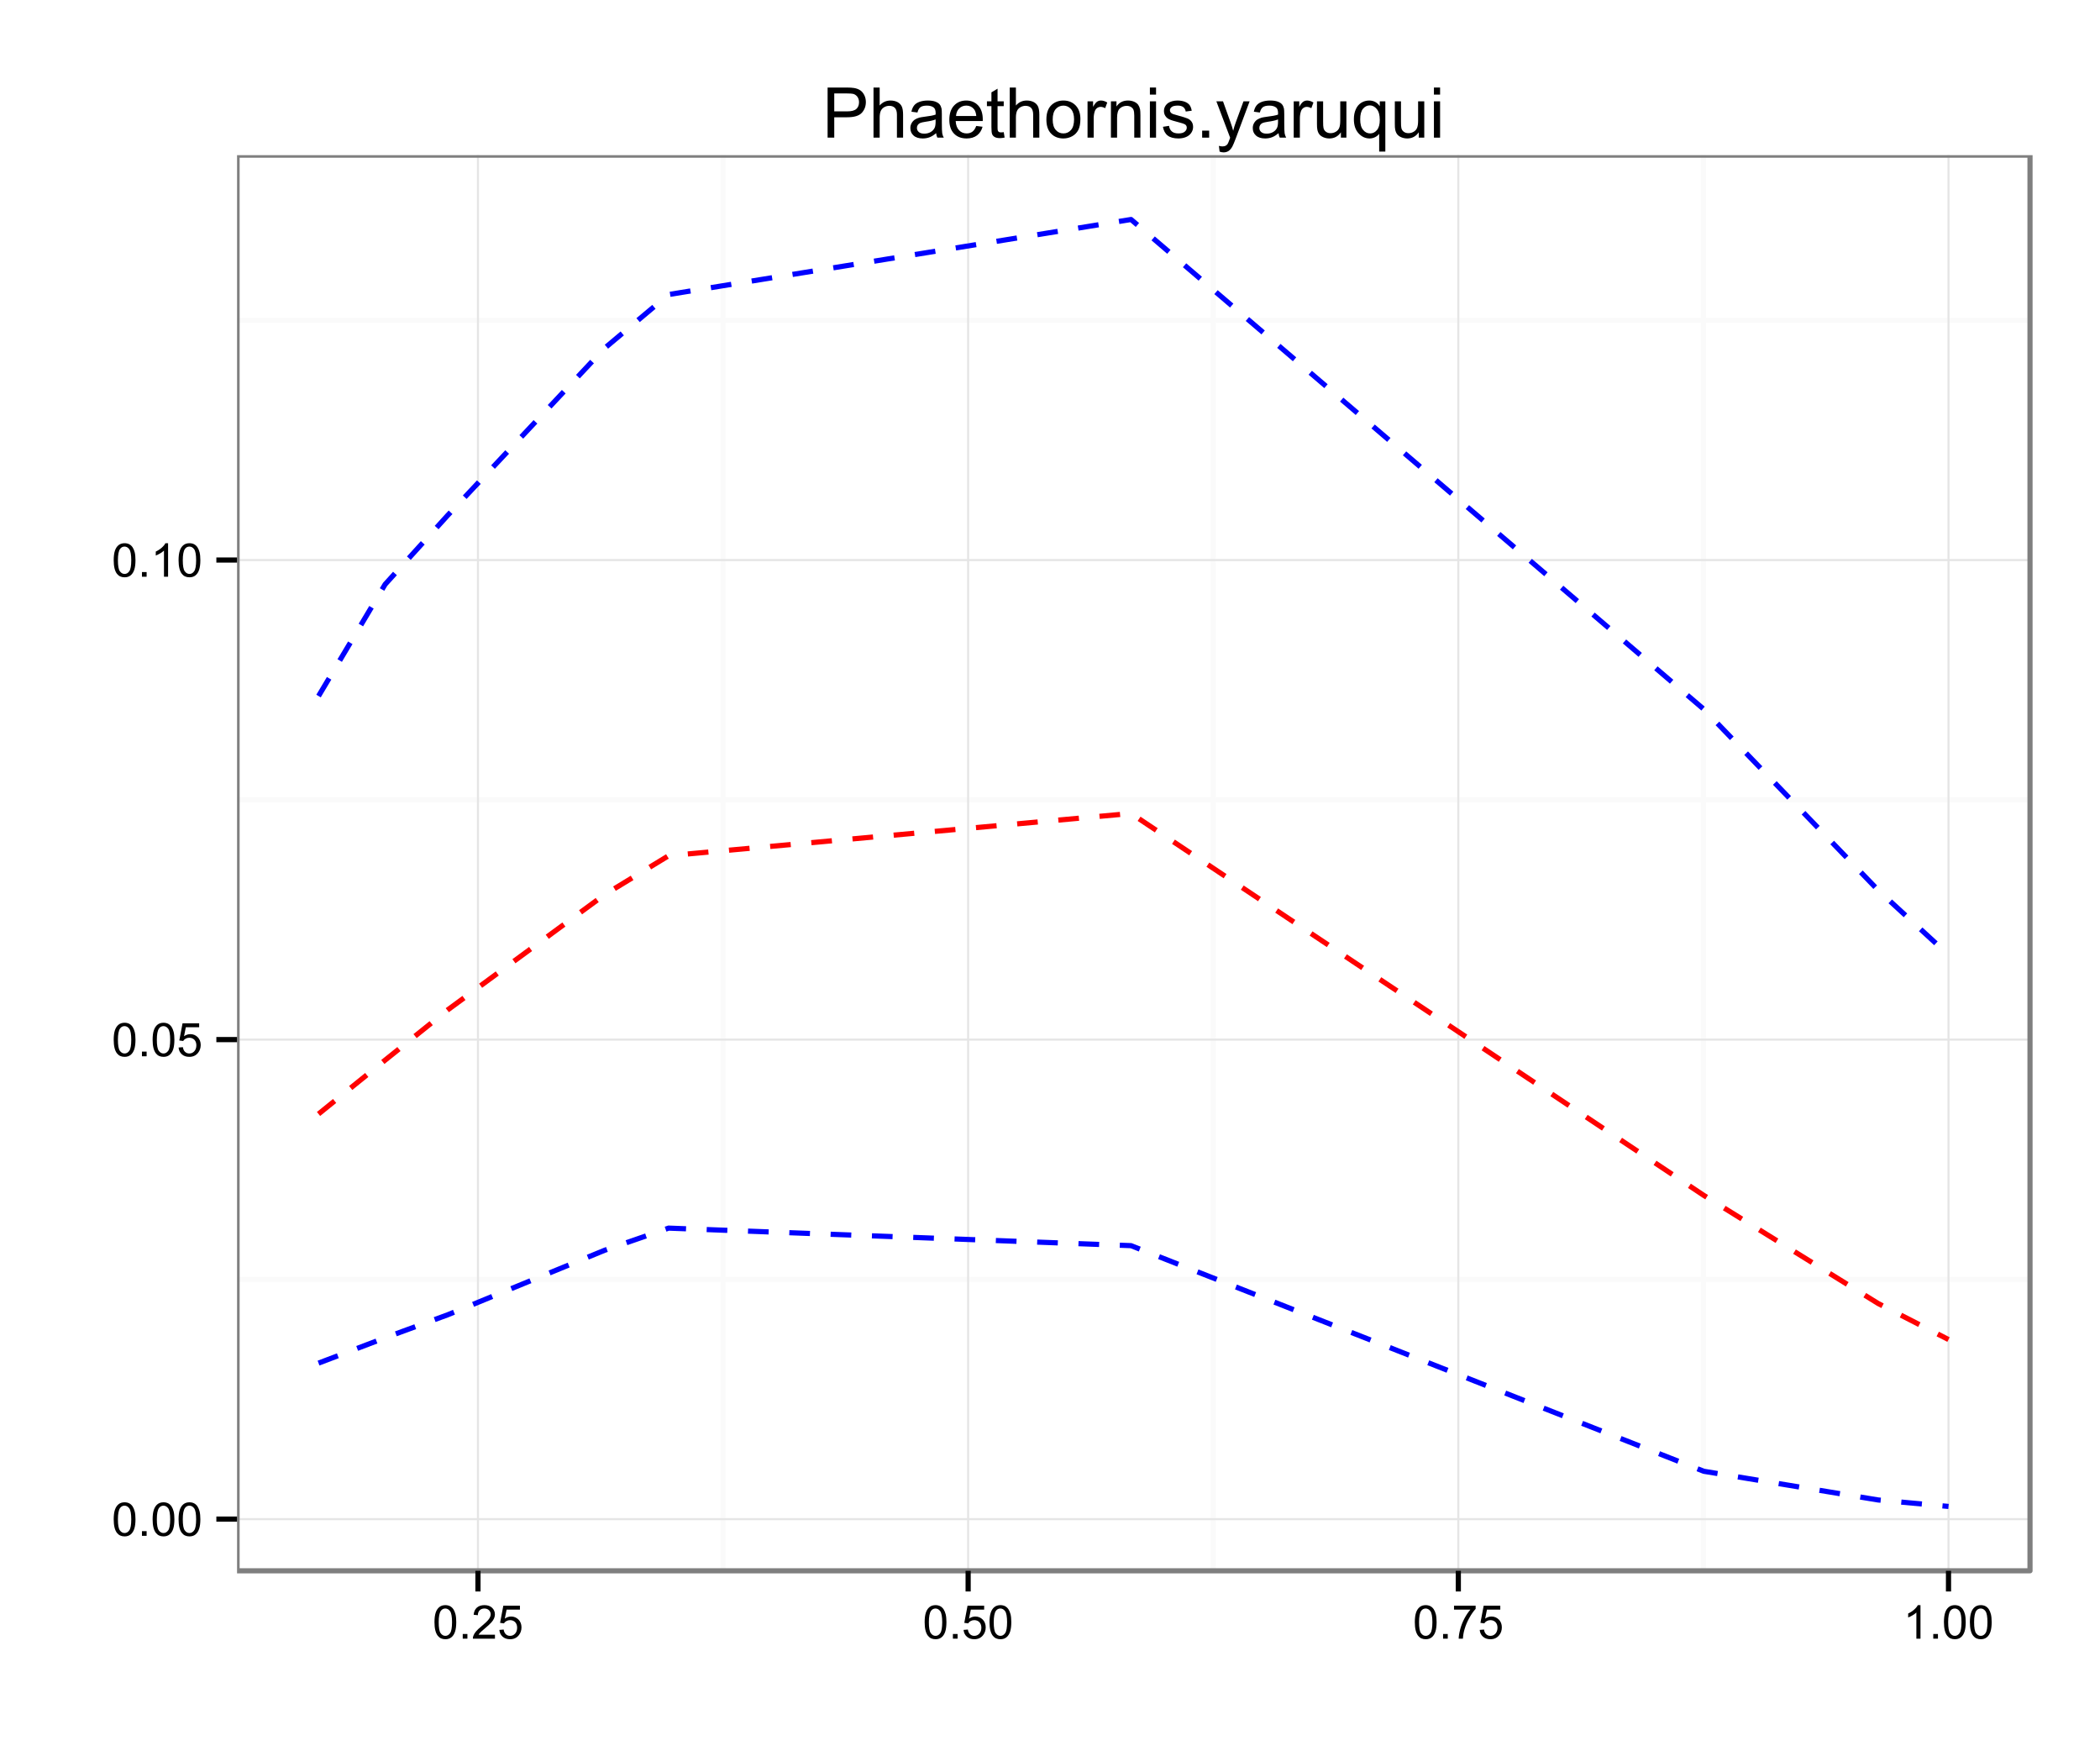
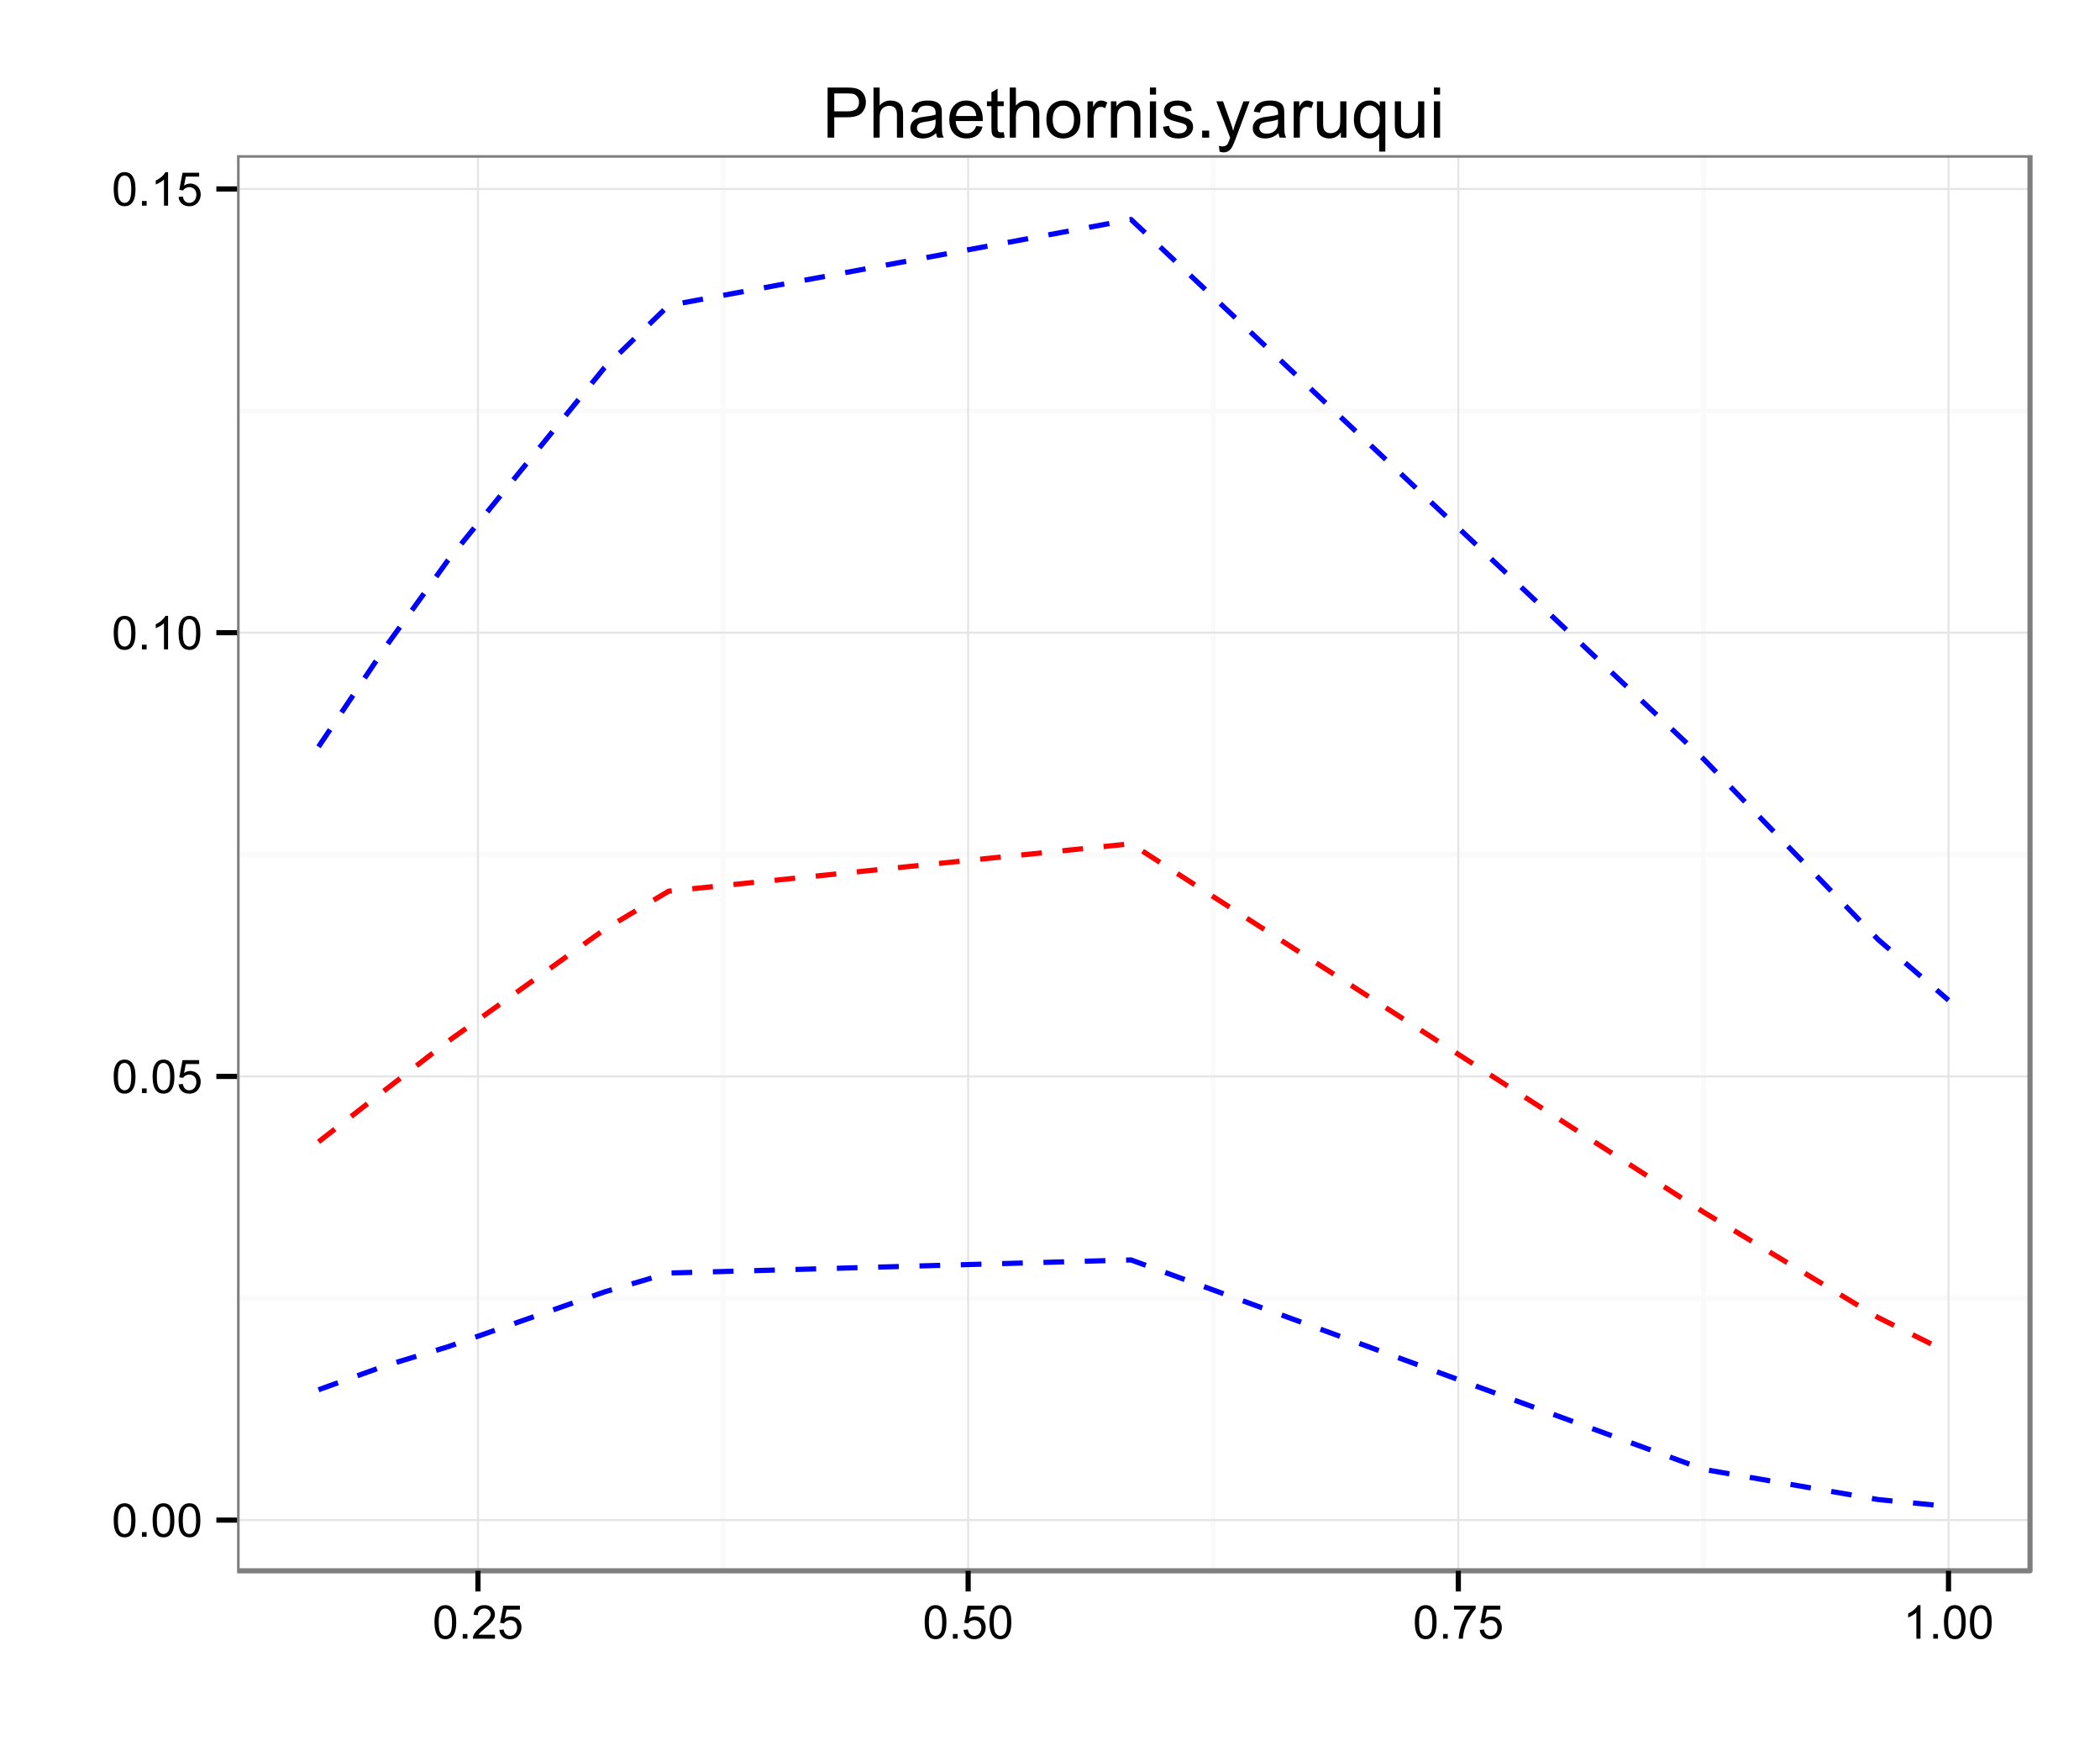
<svg xmlns="http://www.w3.org/2000/svg" xmlns:xlink="http://www.w3.org/1999/xlink" width="432pt" height="360pt" viewBox="0 0 432 360" version="1.1">
  <defs>
    <g>
      <symbol overflow="visible" id="glyph0-0">
        <path style="stroke:none;" d="M 0.398 -3.391 C 0.398 -4.199 0.48 -4.852 0.648 -5.352 C 0.812 -5.844 1.062 -6.227 1.395 -6.496 C 1.723 -6.762 2.137 -6.895 2.641 -6.898 C 3.004 -6.895 3.328 -6.82 3.609 -6.676 C 3.887 -6.523 4.113 -6.312 4.297 -6.035 C 4.477 -5.754 4.621 -5.41 4.723 -5.012 C 4.824 -4.605 4.875 -4.066 4.879 -3.391 C 4.875 -2.582 4.793 -1.93 4.629 -1.438 C 4.465 -0.938 4.215 -0.555 3.887 -0.289 C 3.555 -0.016 3.141 0.117 2.641 0.117 C 1.973 0.117 1.453 -0.117 1.078 -0.594 C 0.625 -1.164 0.398 -2.098 0.398 -3.391 Z M 1.266 -3.391 C 1.266 -2.258 1.395 -1.508 1.66 -1.137 C 1.922 -0.762 2.25 -0.574 2.641 -0.578 C 3.023 -0.574 3.348 -0.762 3.613 -1.141 C 3.875 -1.512 4.008 -2.262 4.012 -3.391 C 4.008 -4.52 3.875 -5.27 3.613 -5.645 C 3.348 -6.012 3.02 -6.199 2.629 -6.203 C 2.238 -6.199 1.93 -6.035 1.703 -5.711 C 1.41 -5.289 1.266 -4.516 1.266 -3.391 Z M 1.266 -3.391 " />
      </symbol>
      <symbol overflow="visible" id="glyph0-1">
        <path style="stroke:none;" d="M 0.871 0 L 0.871 -0.961 L 1.832 -0.961 L 1.832 0 Z M 0.871 0 " />
      </symbol>
      <symbol overflow="visible" id="glyph0-2">
        <path style="stroke:none;" d="M 0.398 -1.801 L 1.285 -1.875 C 1.348 -1.441 1.5 -1.117 1.742 -0.902 C 1.977 -0.684 2.266 -0.574 2.605 -0.578 C 3.008 -0.574 3.352 -0.727 3.637 -1.035 C 3.914 -1.34 4.055 -1.746 4.059 -2.254 C 4.055 -2.734 3.918 -3.113 3.652 -3.395 C 3.379 -3.668 3.027 -3.809 2.594 -3.812 C 2.316 -3.809 2.07 -3.746 1.855 -3.625 C 1.633 -3.5 1.461 -3.34 1.34 -3.145 L 0.547 -3.25 L 1.215 -6.777 L 4.633 -6.777 L 4.633 -5.973 L 1.891 -5.973 L 1.52 -4.125 C 1.926 -4.41 2.359 -4.551 2.816 -4.555 C 3.414 -4.551 3.922 -4.344 4.336 -3.93 C 4.746 -3.512 4.949 -2.977 4.953 -2.328 C 4.949 -1.703 4.77 -1.168 4.41 -0.719 C 3.969 -0.16 3.367 0.117 2.605 0.117 C 1.977 0.117 1.465 -0.055 1.074 -0.406 C 0.676 -0.754 0.453 -1.219 0.398 -1.801 Z M 0.398 -1.801 " />
      </symbol>
      <symbol overflow="visible" id="glyph0-3">
        <path style="stroke:none;" d="M 3.578 0 L 2.734 0 L 2.734 -5.375 C 2.527 -5.18 2.262 -4.988 1.934 -4.793 C 1.602 -4.598 1.305 -4.453 1.047 -4.359 L 1.047 -5.176 C 1.516 -5.395 1.926 -5.664 2.281 -5.98 C 2.633 -6.293 2.883 -6.598 3.031 -6.898 L 3.578 -6.898 Z M 3.578 0 " />
      </symbol>
      <symbol overflow="visible" id="glyph0-4">
        <path style="stroke:none;" d="M 4.832 -0.812 L 4.832 0 L 0.289 0 C 0.281 -0.203 0.316 -0.398 0.391 -0.586 C 0.504 -0.895 0.688 -1.199 0.945 -1.5 C 1.195 -1.797 1.562 -2.141 2.047 -2.539 C 2.789 -3.148 3.297 -3.637 3.562 -3.996 C 3.824 -4.352 3.953 -4.688 3.957 -5.012 C 3.953 -5.34 3.836 -5.621 3.598 -5.855 C 3.355 -6.082 3.043 -6.199 2.664 -6.203 C 2.254 -6.199 1.93 -6.078 1.688 -5.836 C 1.441 -5.59 1.316 -5.25 1.316 -4.824 L 0.449 -4.914 C 0.508 -5.559 0.73 -6.051 1.121 -6.391 C 1.504 -6.727 2.023 -6.895 2.68 -6.898 C 3.336 -6.895 3.859 -6.715 4.246 -6.352 C 4.629 -5.984 4.82 -5.531 4.824 -4.992 C 4.82 -4.715 4.766 -4.441 4.652 -4.18 C 4.539 -3.91 4.352 -3.633 4.094 -3.34 C 3.832 -3.047 3.398 -2.645 2.793 -2.133 C 2.285 -1.707 1.961 -1.418 1.816 -1.266 C 1.672 -1.113 1.551 -0.961 1.461 -0.812 Z M 4.832 -0.812 " />
      </symbol>
      <symbol overflow="visible" id="glyph0-5">
        <path style="stroke:none;" d="M 0.453 -5.973 L 0.453 -6.781 L 4.902 -6.781 L 4.902 -6.125 C 4.461 -5.656 4.027 -5.039 3.602 -4.27 C 3.168 -3.496 2.836 -2.703 2.605 -1.891 C 2.434 -1.312 2.324 -0.684 2.281 0 L 1.414 0 C 1.422 -0.539 1.531 -1.191 1.734 -1.961 C 1.938 -2.723 2.227 -3.461 2.609 -4.176 C 2.984 -4.883 3.391 -5.48 3.82 -5.973 Z M 0.453 -5.973 " />
      </symbol>
      <symbol overflow="visible" id="glyph1-0">
        <path style="stroke:none;" d="M 1.109 0 L 1.109 -10.309 L 5 -10.309 C 5.68 -10.305 6.203 -10.273 6.566 -10.211 C 7.07 -10.121 7.496 -9.961 7.84 -9.727 C 8.18 -9.488 8.453 -9.156 8.664 -8.73 C 8.871 -8.305 8.977 -7.836 8.98 -7.328 C 8.977 -6.449 8.695 -5.707 8.141 -5.102 C 7.578 -4.492 6.57 -4.188 5.117 -4.191 L 2.477 -4.191 L 2.477 0 Z M 2.477 -5.406 L 5.141 -5.406 C 6.016 -5.402 6.641 -5.566 7.016 -5.898 C 7.383 -6.223 7.57 -6.684 7.574 -7.285 C 7.57 -7.711 7.461 -8.082 7.246 -8.391 C 7.023 -8.695 6.734 -8.898 6.383 -9 C 6.148 -9.059 5.727 -9.086 5.113 -9.09 L 2.477 -9.09 Z M 2.477 -5.406 " />
      </symbol>
      <symbol overflow="visible" id="glyph1-1">
        <path style="stroke:none;" d="M 0.949 0 L 0.949 -10.309 L 2.215 -10.309 L 2.215 -6.609 C 2.805 -7.293 3.547 -7.633 4.449 -7.637 C 5 -7.633 5.48 -7.523 5.891 -7.309 C 6.297 -7.086 6.59 -6.785 6.766 -6.402 C 6.941 -6.016 7.031 -5.457 7.031 -4.73 L 7.031 0 L 5.766 0 L 5.766 -4.73 C 5.766 -5.359 5.625 -5.82 5.352 -6.113 C 5.074 -6.398 4.688 -6.543 4.191 -6.547 C 3.812 -6.543 3.461 -6.445 3.133 -6.254 C 2.801 -6.055 2.566 -5.793 2.426 -5.461 C 2.285 -5.129 2.215 -4.668 2.215 -4.086 L 2.215 0 Z M 0.949 0 " />
      </symbol>
      <symbol overflow="visible" id="glyph1-2">
        <path style="stroke:none;" d="M 5.82 -0.922 C 5.348 -0.52 4.898 -0.238 4.465 -0.078 C 4.031 0.086 3.566 0.164 3.074 0.168 C 2.25 0.164 1.617 -0.035 1.18 -0.434 C 0.734 -0.832 0.516 -1.344 0.52 -1.969 C 0.516 -2.332 0.598 -2.664 0.77 -2.969 C 0.934 -3.27 1.152 -3.512 1.422 -3.699 C 1.691 -3.879 1.996 -4.02 2.336 -4.113 C 2.582 -4.176 2.957 -4.238 3.461 -4.305 C 4.48 -4.422 5.23 -4.566 5.715 -4.738 C 5.715 -4.91 5.719 -5.02 5.723 -5.07 C 5.719 -5.582 5.598 -5.945 5.363 -6.16 C 5.035 -6.441 4.555 -6.586 3.922 -6.59 C 3.324 -6.586 2.887 -6.48 2.605 -6.273 C 2.32 -6.062 2.109 -5.695 1.977 -5.168 L 0.738 -5.336 C 0.848 -5.863 1.031 -6.293 1.293 -6.621 C 1.547 -6.945 1.918 -7.195 2.41 -7.371 C 2.895 -7.547 3.461 -7.633 4.105 -7.637 C 4.742 -7.633 5.262 -7.559 5.66 -7.41 C 6.059 -7.258 6.352 -7.07 6.539 -6.844 C 6.727 -6.617 6.855 -6.328 6.934 -5.984 C 6.973 -5.766 6.996 -5.379 6.996 -4.816 L 6.996 -3.129 C 6.996 -1.949 7.02 -1.203 7.074 -0.895 C 7.125 -0.582 7.234 -0.285 7.398 0 L 6.074 0 C 5.941 -0.262 5.855 -0.566 5.82 -0.922 Z M 5.715 -3.746 C 5.254 -3.555 4.566 -3.398 3.648 -3.27 C 3.125 -3.191 2.758 -3.105 2.543 -3.016 C 2.328 -2.918 2.16 -2.781 2.047 -2.605 C 1.926 -2.422 1.867 -2.223 1.871 -2.004 C 1.867 -1.664 1.996 -1.383 2.254 -1.16 C 2.508 -0.934 2.883 -0.82 3.375 -0.824 C 3.859 -0.82 4.293 -0.926 4.676 -1.141 C 5.055 -1.352 5.332 -1.645 5.512 -2.02 C 5.645 -2.301 5.711 -2.723 5.715 -3.285 Z M 5.715 -3.746 " />
      </symbol>
      <symbol overflow="visible" id="glyph1-3">
        <path style="stroke:none;" d="M 6.062 -2.406 L 7.367 -2.242 C 7.156 -1.477 6.777 -0.883 6.223 -0.465 C 5.664 -0.043 4.949 0.164 4.086 0.168 C 2.988 0.164 2.121 -0.168 1.484 -0.84 C 0.844 -1.508 0.527 -2.453 0.527 -3.672 C 0.527 -4.926 0.848 -5.898 1.496 -6.594 C 2.141 -7.285 2.98 -7.633 4.016 -7.637 C 5.008 -7.633 5.824 -7.293 6.461 -6.617 C 7.09 -5.934 7.406 -4.977 7.41 -3.746 C 7.406 -3.668 7.402 -3.559 7.402 -3.41 L 1.836 -3.41 C 1.879 -2.59 2.113 -1.961 2.531 -1.523 C 2.945 -1.086 3.465 -0.867 4.094 -0.871 C 4.555 -0.867 4.949 -0.988 5.281 -1.234 C 5.605 -1.477 5.867 -1.867 6.062 -2.406 Z M 1.906 -4.449 L 6.074 -4.449 C 6.016 -5.074 5.855 -5.547 5.598 -5.863 C 5.191 -6.348 4.668 -6.59 4.027 -6.594 C 3.441 -6.59 2.953 -6.398 2.562 -6.012 C 2.164 -5.621 1.945 -5.098 1.906 -4.449 Z M 1.906 -4.449 " />
      </symbol>
      <symbol overflow="visible" id="glyph1-4">
        <path style="stroke:none;" d="M 3.711 -1.133 L 3.895 -0.016 C 3.535 0.059 3.215 0.094 2.938 0.098 C 2.477 0.094 2.121 0.023 1.871 -0.117 C 1.613 -0.262 1.438 -0.453 1.336 -0.691 C 1.23 -0.926 1.176 -1.422 1.18 -2.188 L 1.18 -6.484 L 0.254 -6.484 L 0.254 -7.469 L 1.18 -7.469 L 1.18 -9.316 L 2.441 -10.074 L 2.441 -7.469 L 3.711 -7.469 L 3.711 -6.484 L 2.441 -6.484 L 2.441 -2.117 C 2.438 -1.75 2.461 -1.52 2.508 -1.418 C 2.551 -1.316 2.621 -1.234 2.723 -1.172 C 2.82 -1.109 2.965 -1.078 3.156 -1.082 C 3.293 -1.078 3.477 -1.094 3.711 -1.133 Z M 3.711 -1.133 " />
      </symbol>
      <symbol overflow="visible" id="glyph1-5">
        <path style="stroke:none;" d="M 0.477 -3.734 C 0.473 -5.113 0.859 -6.137 1.633 -6.805 C 2.27 -7.355 3.051 -7.633 3.98 -7.637 C 5.004 -7.633 5.844 -7.297 6.496 -6.625 C 7.145 -5.949 7.469 -5.02 7.473 -3.84 C 7.469 -2.875 7.324 -2.121 7.039 -1.57 C 6.75 -1.02 6.332 -0.59 5.781 -0.289 C 5.23 0.016 4.629 0.164 3.98 0.168 C 2.93 0.164 2.086 -0.168 1.441 -0.836 C 0.797 -1.504 0.473 -2.469 0.477 -3.734 Z M 1.777 -3.734 C 1.773 -2.773 1.984 -2.059 2.402 -1.586 C 2.82 -1.105 3.344 -0.867 3.98 -0.871 C 4.605 -0.867 5.129 -1.105 5.547 -1.586 C 5.961 -2.062 6.168 -2.793 6.172 -3.777 C 6.168 -4.695 5.961 -5.395 5.543 -5.875 C 5.121 -6.348 4.598 -6.586 3.98 -6.59 C 3.344 -6.586 2.82 -6.348 2.402 -5.879 C 1.984 -5.402 1.773 -4.688 1.777 -3.734 Z M 1.777 -3.734 " />
      </symbol>
      <symbol overflow="visible" id="glyph1-6">
        <path style="stroke:none;" d="M 0.934 0 L 0.934 -7.469 L 2.074 -7.469 L 2.074 -6.336 C 2.363 -6.859 2.629 -7.211 2.879 -7.383 C 3.121 -7.551 3.395 -7.633 3.691 -7.637 C 4.117 -7.633 4.551 -7.496 4.992 -7.227 L 4.555 -6.055 C 4.242 -6.234 3.934 -6.328 3.629 -6.328 C 3.348 -6.328 3.102 -6.242 2.883 -6.078 C 2.66 -5.906 2.5 -5.676 2.41 -5.387 C 2.266 -4.934 2.195 -4.441 2.199 -3.91 L 2.199 0 Z M 0.934 0 " />
      </symbol>
      <symbol overflow="visible" id="glyph1-7">
        <path style="stroke:none;" d="M 0.949 0 L 0.949 -7.469 L 2.09 -7.469 L 2.09 -6.406 C 2.633 -7.223 3.426 -7.633 4.465 -7.637 C 4.914 -7.633 5.328 -7.555 5.707 -7.395 C 6.082 -7.23 6.363 -7.016 6.555 -6.758 C 6.738 -6.492 6.867 -6.18 6.945 -5.82 C 6.988 -5.582 7.012 -5.172 7.016 -4.59 L 7.016 0 L 5.75 0 L 5.75 -4.543 C 5.746 -5.055 5.699 -5.441 5.602 -5.699 C 5.504 -5.953 5.328 -6.156 5.078 -6.309 C 4.824 -6.461 4.531 -6.539 4.199 -6.539 C 3.656 -6.539 3.191 -6.367 2.801 -6.023 C 2.41 -5.68 2.215 -5.031 2.215 -4.078 L 2.215 0 Z M 0.949 0 " />
      </symbol>
      <symbol overflow="visible" id="glyph1-8">
        <path style="stroke:none;" d="M 0.957 -8.852 L 0.957 -10.309 L 2.223 -10.309 L 2.223 -8.852 Z M 0.957 0 L 0.957 -7.469 L 2.223 -7.469 L 2.223 0 Z M 0.957 0 " />
      </symbol>
      <symbol overflow="visible" id="glyph1-9">
        <path style="stroke:none;" d="M 0.441 -2.23 L 1.695 -2.426 C 1.762 -1.922 1.957 -1.535 2.281 -1.27 C 2.598 -1 3.047 -0.867 3.629 -0.871 C 4.207 -0.867 4.641 -0.984 4.922 -1.227 C 5.203 -1.461 5.344 -1.738 5.344 -2.059 C 5.344 -2.34 5.219 -2.566 4.973 -2.734 C 4.797 -2.844 4.363 -2.988 3.676 -3.164 C 2.746 -3.398 2.105 -3.598 1.746 -3.77 C 1.387 -3.938 1.113 -4.176 0.93 -4.48 C 0.742 -4.781 0.648 -5.117 0.652 -5.484 C 0.648 -5.816 0.727 -6.125 0.879 -6.41 C 1.031 -6.691 1.238 -6.926 1.504 -7.117 C 1.699 -7.258 1.969 -7.379 2.309 -7.484 C 2.648 -7.582 3.012 -7.633 3.402 -7.637 C 3.984 -7.633 4.5 -7.551 4.945 -7.383 C 5.387 -7.211 5.711 -6.98 5.926 -6.695 C 6.133 -6.406 6.281 -6.02 6.363 -5.539 L 5.125 -5.371 C 5.066 -5.754 4.902 -6.055 4.637 -6.27 C 4.363 -6.484 3.984 -6.59 3.496 -6.594 C 2.91 -6.59 2.496 -6.496 2.25 -6.305 C 2 -6.113 1.875 -5.887 1.879 -5.633 C 1.875 -5.465 1.926 -5.316 2.031 -5.188 C 2.133 -5.047 2.293 -4.938 2.516 -4.852 C 2.641 -4.805 3.016 -4.695 3.637 -4.527 C 4.527 -4.285 5.152 -4.09 5.508 -3.938 C 5.859 -3.785 6.137 -3.562 6.34 -3.273 C 6.543 -2.98 6.645 -2.621 6.645 -2.195 C 6.645 -1.77 6.52 -1.371 6.273 -1 C 6.027 -0.625 5.672 -0.336 5.211 -0.137 C 4.742 0.066 4.219 0.164 3.637 0.168 C 2.664 0.164 1.922 -0.035 1.414 -0.434 C 0.902 -0.836 0.578 -1.434 0.441 -2.23 Z M 0.441 -2.23 " />
      </symbol>
      <symbol overflow="visible" id="glyph1-10">
        <path style="stroke:none;" d="M 1.309 0 L 1.309 -1.441 L 2.75 -1.441 L 2.75 0 Z M 1.309 0 " />
      </symbol>
      <symbol overflow="visible" id="glyph1-11">
        <path style="stroke:none;" d="M 0.895 2.875 L 0.754 1.688 C 1.027 1.762 1.27 1.797 1.477 1.801 C 1.758 1.797 1.98 1.75 2.152 1.66 C 2.316 1.562 2.457 1.434 2.566 1.266 C 2.645 1.137 2.773 0.82 2.953 0.324 C 2.977 0.25 3.012 0.148 3.066 0.016 L 0.23 -7.469 L 1.598 -7.469 L 3.148 -3.145 C 3.348 -2.594 3.531 -2.016 3.691 -1.414 C 3.836 -1.992 4.008 -2.559 4.211 -3.113 L 5.809 -7.469 L 7.074 -7.469 L 4.234 0.125 C 3.926 0.941 3.688 1.508 3.523 1.82 C 3.293 2.234 3.035 2.539 2.746 2.738 C 2.453 2.93 2.105 3.027 1.707 3.031 C 1.461 3.027 1.191 2.977 0.895 2.875 Z M 0.895 2.875 " />
      </symbol>
      <symbol overflow="visible" id="glyph1-12">
        <path style="stroke:none;" d="M 5.844 0 L 5.844 -1.098 C 5.258 -0.254 4.469 0.164 3.473 0.168 C 3.031 0.164 2.621 0.082 2.238 -0.082 C 1.855 -0.25 1.57 -0.461 1.387 -0.719 C 1.199 -0.973 1.07 -1.285 1 -1.66 C 0.945 -1.902 0.918 -2.297 0.922 -2.84 L 0.922 -7.469 L 2.188 -7.469 L 2.188 -3.324 C 2.184 -2.66 2.211 -2.215 2.266 -1.988 C 2.34 -1.652 2.508 -1.395 2.77 -1.207 C 3.023 -1.016 3.344 -0.918 3.727 -0.922 C 4.105 -0.918 4.461 -1.016 4.793 -1.211 C 5.125 -1.402 5.359 -1.668 5.5 -2.008 C 5.637 -2.34 5.707 -2.824 5.711 -3.465 L 5.711 -7.469 L 6.977 -7.469 L 6.977 0 Z M 5.844 0 " />
      </symbol>
      <symbol overflow="visible" id="glyph1-13">
        <path style="stroke:none;" d="M 5.711 2.863 L 5.711 -0.793 C 5.512 -0.512 5.234 -0.285 4.883 -0.105 C 4.523 0.074 4.148 0.164 3.754 0.168 C 2.867 0.164 2.105 -0.188 1.465 -0.891 C 0.824 -1.598 0.504 -2.566 0.508 -3.805 C 0.504 -4.551 0.633 -5.223 0.895 -5.82 C 1.152 -6.414 1.531 -6.867 2.027 -7.176 C 2.52 -7.48 3.062 -7.633 3.656 -7.637 C 4.578 -7.633 5.305 -7.246 5.836 -6.469 L 5.836 -7.469 L 6.977 -7.469 L 6.977 2.863 Z M 1.809 -3.754 C 1.805 -2.789 2.004 -2.066 2.41 -1.59 C 2.809 -1.105 3.293 -0.867 3.859 -0.871 C 4.395 -0.867 4.859 -1.094 5.25 -1.555 C 5.641 -2.008 5.836 -2.703 5.836 -3.641 C 5.836 -4.633 5.629 -5.383 5.219 -5.883 C 4.809 -6.383 4.328 -6.633 3.777 -6.637 C 3.227 -6.633 2.762 -6.398 2.379 -5.938 C 1.996 -5.469 1.805 -4.742 1.809 -3.754 Z M 1.809 -3.754 " />
      </symbol>
    </g>
    <clipPath id="clip1">
      <path d="M 48.762 31.906 L 418.602 31.906 L 418.602 324.051 L 48.762 324.051 Z M 48.762 31.906 " />
    </clipPath>
  </defs>
  <g id="surface346">
    <rect x="0" y="0" width="432" height="360" style="fill:rgb(100%,100%,100%);fill-opacity:1;stroke:none;" />
    <rect x="0" y="0" width="432" height="360" style="fill:rgb(100%,100%,100%);fill-opacity:1;stroke:none;" />
    <path style="fill:none;stroke-width:1.063;stroke-linecap:round;stroke-linejoin:round;stroke:rgb(100%,100%,100%);stroke-opacity:1;stroke-miterlimit:10;" d="M 0 360 L 432 360 L 432 0 L 0 0 Z M 0 360 " />
    <g clip-path="url(#clip1)" clip-rule="nonzero">
      <path style=" stroke:none;fill-rule:nonzero;fill:rgb(100%,100%,100%);fill-opacity:1;" d="M 48.762 323.051 L 417.602 323.051 L 417.602 31.906 L 48.762 31.906 Z M 48.762 323.051 " />
-       <path style="fill:none;stroke-width:1.063;stroke-linecap:butt;stroke-linejoin:round;stroke:rgb(98.039%,98.039%,98.039%);stroke-opacity:1;stroke-miterlimit:10;" d="M 48.762 263.113 L 417.602 263.113 " />
-       <path style="fill:none;stroke-width:1.063;stroke-linecap:butt;stroke-linejoin:round;stroke:rgb(98.039%,98.039%,98.039%);stroke-opacity:1;stroke-miterlimit:10;" d="M 48.762 164.492 L 417.602 164.492 " />
-       <path style="fill:none;stroke-width:1.063;stroke-linecap:butt;stroke-linejoin:round;stroke:rgb(98.039%,98.039%,98.039%);stroke-opacity:1;stroke-miterlimit:10;" d="M 48.762 65.867 L 417.602 65.867 " />
+       <path style="fill:none;stroke-width:1.063;stroke-linecap:butt;stroke-linejoin:round;stroke:rgb(98.039%,98.039%,98.039%);stroke-opacity:1;stroke-miterlimit:10;" d="M 48.762 267 L 417.602 267 " />
+       <path style="fill:none;stroke-width:1.063;stroke-linecap:butt;stroke-linejoin:round;stroke:rgb(98.039%,98.039%,98.039%);stroke-opacity:1;stroke-miterlimit:10;" d="M 48.762 175.746 L 417.602 175.746 " />
+       <path style="fill:none;stroke-width:1.063;stroke-linecap:butt;stroke-linejoin:round;stroke:rgb(98.039%,98.039%,98.039%);stroke-opacity:1;stroke-miterlimit:10;" d="M 48.762 84.492 L 417.602 84.492 " />
      <path style="fill:none;stroke-width:1.063;stroke-linecap:butt;stroke-linejoin:round;stroke:rgb(98.039%,98.039%,98.039%);stroke-opacity:1;stroke-miterlimit:10;" d="M 148.742 323.051 L 148.742 31.906 " />
      <path style="fill:none;stroke-width:1.063;stroke-linecap:butt;stroke-linejoin:round;stroke:rgb(98.039%,98.039%,98.039%);stroke-opacity:1;stroke-miterlimit:10;" d="M 249.578 323.051 L 249.578 31.906 " />
      <path style="fill:none;stroke-width:1.063;stroke-linecap:butt;stroke-linejoin:round;stroke:rgb(98.039%,98.039%,98.039%);stroke-opacity:1;stroke-miterlimit:10;" d="M 350.418 323.051 L 350.418 31.906 " />
-       <path style="fill:none;stroke-width:0.425;stroke-linecap:butt;stroke-linejoin:round;stroke:rgb(89.804%,89.804%,89.804%);stroke-opacity:1;stroke-miterlimit:10;" d="M 48.762 312.426 L 417.602 312.426 " />
-       <path style="fill:none;stroke-width:0.425;stroke-linecap:butt;stroke-linejoin:round;stroke:rgb(89.804%,89.804%,89.804%);stroke-opacity:1;stroke-miterlimit:10;" d="M 48.762 213.805 L 417.602 213.805 " />
-       <path style="fill:none;stroke-width:0.425;stroke-linecap:butt;stroke-linejoin:round;stroke:rgb(89.804%,89.804%,89.804%);stroke-opacity:1;stroke-miterlimit:10;" d="M 48.762 115.18 L 417.602 115.18 " />
+       <path style="fill:none;stroke-width:0.425;stroke-linecap:butt;stroke-linejoin:round;stroke:rgb(89.804%,89.804%,89.804%);stroke-opacity:1;stroke-miterlimit:10;" d="M 48.762 312.629 L 417.602 312.629 " />
+       <path style="fill:none;stroke-width:0.425;stroke-linecap:butt;stroke-linejoin:round;stroke:rgb(89.804%,89.804%,89.804%);stroke-opacity:1;stroke-miterlimit:10;" d="M 48.762 221.375 L 417.602 221.375 " />
+       <path style="fill:none;stroke-width:0.425;stroke-linecap:butt;stroke-linejoin:round;stroke:rgb(89.804%,89.804%,89.804%);stroke-opacity:1;stroke-miterlimit:10;" d="M 48.762 130.117 L 417.602 130.117 " />
+       <path style="fill:none;stroke-width:0.425;stroke-linecap:butt;stroke-linejoin:round;stroke:rgb(89.804%,89.804%,89.804%);stroke-opacity:1;stroke-miterlimit:10;" d="M 48.762 38.863 L 417.602 38.863 " />
      <path style="fill:none;stroke-width:0.425;stroke-linecap:butt;stroke-linejoin:round;stroke:rgb(89.804%,89.804%,89.804%);stroke-opacity:1;stroke-miterlimit:10;" d="M 98.324 323.051 L 98.324 31.906 " />
      <path style="fill:none;stroke-width:0.425;stroke-linecap:butt;stroke-linejoin:round;stroke:rgb(89.804%,89.804%,89.804%);stroke-opacity:1;stroke-miterlimit:10;" d="M 199.16 323.051 L 199.16 31.906 " />
      <path style="fill:none;stroke-width:0.425;stroke-linecap:butt;stroke-linejoin:round;stroke:rgb(89.804%,89.804%,89.804%);stroke-opacity:1;stroke-miterlimit:10;" d="M 299.996 323.051 L 299.996 31.906 " />
      <path style="fill:none;stroke-width:0.425;stroke-linecap:butt;stroke-linejoin:round;stroke:rgb(89.804%,89.804%,89.804%);stroke-opacity:1;stroke-miterlimit:10;" d="M 400.836 323.051 L 400.836 31.906 " />
-       <path style="fill:none;stroke-width:1.063;stroke-linecap:butt;stroke-linejoin:round;stroke:rgb(100%,0%,0%);stroke-opacity:1;stroke-dasharray:4.252,4.252;stroke-miterlimit:1;" d="M 65.527 229.102 L 79.23 218.027 L 92.113 207.688 L 124.344 184.012 L 137.543 175.988 L 232.672 167.297 L 350.496 245.848 L 386.367 268.082 L 400.836 275.496 " />
-       <path style="fill:none;stroke-width:1.063;stroke-linecap:butt;stroke-linejoin:round;stroke:rgb(0%,0%,100%);stroke-opacity:1;stroke-dasharray:4.252,4.252;stroke-miterlimit:1;" d="M 65.527 143.152 L 79.23 120.172 L 92.113 105.969 L 124.344 71.645 L 137.543 60.574 L 232.672 45.141 L 350.496 145.863 L 386.367 183.09 L 400.836 196.391 " />
-       <path style="fill:none;stroke-width:1.063;stroke-linecap:butt;stroke-linejoin:round;stroke:rgb(0%,0%,100%);stroke-opacity:1;stroke-dasharray:4.252,4.252;stroke-miterlimit:1;" d="M 65.527 280.34 L 79.23 275.129 L 92.113 270.398 L 124.344 257.148 L 137.543 252.578 L 232.672 256.184 L 350.496 302.586 L 386.367 308.488 L 400.836 309.816 " />
+       <path style="fill:none;stroke-width:1.063;stroke-linecap:butt;stroke-linejoin:round;stroke:rgb(100%,0%,0%);stroke-opacity:1;stroke-dasharray:4.252,4.252;stroke-miterlimit:1;" d="M 65.527 234.828 L 79.23 224.176 L 92.113 214.195 L 124.344 191.164 L 137.543 183.281 L 232.672 173.523 L 350.496 249.316 L 386.367 270.965 L 400.836 278.172 " />
+       <path style="fill:none;stroke-width:1.063;stroke-linecap:butt;stroke-linejoin:round;stroke:rgb(0%,0%,100%);stroke-opacity:1;stroke-dasharray:4.252,4.252;stroke-miterlimit:1;" d="M 65.527 153.586 L 79.23 133.168 L 92.113 115.281 L 124.344 75.629 L 137.543 62.824 L 232.672 45.141 L 350.496 156.141 L 386.367 193.234 L 400.836 205.707 " />
+       <path style="fill:none;stroke-width:1.063;stroke-linecap:butt;stroke-linejoin:round;stroke:rgb(0%,0%,100%);stroke-opacity:1;stroke-dasharray:4.252,4.252;stroke-miterlimit:1;" d="M 65.527 285.82 L 79.23 280.887 L 92.113 276.984 L 124.344 265.699 L 137.543 261.82 L 232.672 259.121 L 350.496 302.199 L 386.367 308.402 L 400.836 309.816 " />
      <path style="fill:none;stroke-width:1.063;stroke-linecap:round;stroke-linejoin:round;stroke:rgb(49.804%,49.804%,49.804%);stroke-opacity:1;stroke-miterlimit:10;" d="M 48.762 323.051 L 417.602 323.051 L 417.602 31.906 L 48.762 31.906 Z M 48.762 323.051 " />
    </g>
    <g style="fill:rgb(0%,0%,0%);fill-opacity:1;">
-       <use xlink:href="#glyph0-0" x="22.992" y="315.863" />
-       <use xlink:href="#glyph0-1" x="28.331" y="315.863" />
-       <use xlink:href="#glyph0-0" x="30.998" y="315.863" />
-       <use xlink:href="#glyph0-0" x="36.337" y="315.863" />
+       <use xlink:href="#glyph0-0" x="22.992" y="316.062" />
+       <use xlink:href="#glyph0-1" x="28.331" y="316.062" />
+       <use xlink:href="#glyph0-0" x="30.998" y="316.062" />
+       <use xlink:href="#glyph0-0" x="36.337" y="316.062" />
    </g>
    <g style="fill:rgb(0%,0%,0%);fill-opacity:1;">
-       <use xlink:href="#glyph0-0" x="22.992" y="217.238" />
-       <use xlink:href="#glyph0-1" x="28.331" y="217.238" />
-       <use xlink:href="#glyph0-0" x="30.998" y="217.238" />
-       <use xlink:href="#glyph0-2" x="36.337" y="217.238" />
+       <use xlink:href="#glyph0-0" x="22.992" y="224.809" />
+       <use xlink:href="#glyph0-1" x="28.331" y="224.809" />
+       <use xlink:href="#glyph0-0" x="30.998" y="224.809" />
+       <use xlink:href="#glyph0-2" x="36.337" y="224.809" />
    </g>
    <g style="fill:rgb(0%,0%,0%);fill-opacity:1;">
-       <use xlink:href="#glyph0-0" x="22.992" y="118.613" />
-       <use xlink:href="#glyph0-1" x="28.331" y="118.613" />
-       <use xlink:href="#glyph0-3" x="30.998" y="118.613" />
-       <use xlink:href="#glyph0-0" x="36.337" y="118.613" />
+       <use xlink:href="#glyph0-0" x="22.992" y="133.555" />
+       <use xlink:href="#glyph0-1" x="28.331" y="133.555" />
+       <use xlink:href="#glyph0-3" x="30.998" y="133.555" />
+       <use xlink:href="#glyph0-0" x="36.337" y="133.555" />
    </g>
-     <path style="fill:none;stroke-width:1.063;stroke-linecap:butt;stroke-linejoin:round;stroke:rgb(0%,0%,0%);stroke-opacity:1;stroke-miterlimit:10;" d="M 44.508 312.426 L 48.762 312.426 " />
-     <path style="fill:none;stroke-width:1.063;stroke-linecap:butt;stroke-linejoin:round;stroke:rgb(0%,0%,0%);stroke-opacity:1;stroke-miterlimit:10;" d="M 44.508 213.805 L 48.762 213.805 " />
-     <path style="fill:none;stroke-width:1.063;stroke-linecap:butt;stroke-linejoin:round;stroke:rgb(0%,0%,0%);stroke-opacity:1;stroke-miterlimit:10;" d="M 44.508 115.18 L 48.762 115.18 " />
+     <g style="fill:rgb(0%,0%,0%);fill-opacity:1;">
+       <use xlink:href="#glyph0-0" x="22.992" y="42.301" />
+       <use xlink:href="#glyph0-1" x="28.331" y="42.301" />
+       <use xlink:href="#glyph0-3" x="30.998" y="42.301" />
+       <use xlink:href="#glyph0-2" x="36.337" y="42.301" />
+     </g>
+     <path style="fill:none;stroke-width:1.063;stroke-linecap:butt;stroke-linejoin:round;stroke:rgb(0%,0%,0%);stroke-opacity:1;stroke-miterlimit:10;" d="M 44.508 312.629 L 48.762 312.629 " />
+     <path style="fill:none;stroke-width:1.063;stroke-linecap:butt;stroke-linejoin:round;stroke:rgb(0%,0%,0%);stroke-opacity:1;stroke-miterlimit:10;" d="M 44.508 221.375 L 48.762 221.375 " />
+     <path style="fill:none;stroke-width:1.063;stroke-linecap:butt;stroke-linejoin:round;stroke:rgb(0%,0%,0%);stroke-opacity:1;stroke-miterlimit:10;" d="M 44.508 130.117 L 48.762 130.117 " />
+     <path style="fill:none;stroke-width:1.063;stroke-linecap:butt;stroke-linejoin:round;stroke:rgb(0%,0%,0%);stroke-opacity:1;stroke-miterlimit:10;" d="M 44.508 38.863 L 48.762 38.863 " />
    <path style="fill:none;stroke-width:1.063;stroke-linecap:butt;stroke-linejoin:round;stroke:rgb(0%,0%,0%);stroke-opacity:1;stroke-miterlimit:10;" d="M 98.324 327.305 L 98.324 323.051 " />
    <path style="fill:none;stroke-width:1.063;stroke-linecap:butt;stroke-linejoin:round;stroke:rgb(0%,0%,0%);stroke-opacity:1;stroke-miterlimit:10;" d="M 199.16 327.305 L 199.16 323.051 " />
    <path style="fill:none;stroke-width:1.063;stroke-linecap:butt;stroke-linejoin:round;stroke:rgb(0%,0%,0%);stroke-opacity:1;stroke-miterlimit:10;" d="M 299.996 327.305 L 299.996 323.051 " />
    <path style="fill:none;stroke-width:1.063;stroke-linecap:butt;stroke-linejoin:round;stroke:rgb(0%,0%,0%);stroke-opacity:1;stroke-miterlimit:10;" d="M 400.836 327.305 L 400.836 323.051 " />
    <g style="fill:rgb(0%,0%,0%);fill-opacity:1;">
      <use xlink:href="#glyph0-0" x="88.98" y="337.012" />
      <use xlink:href="#glyph0-1" x="94.32" y="337.012" />
      <use xlink:href="#glyph0-4" x="96.987" y="337.012" />
      <use xlink:href="#glyph0-2" x="102.326" y="337.012" />
    </g>
    <g style="fill:rgb(0%,0%,0%);fill-opacity:1;">
      <use xlink:href="#glyph0-0" x="189.816" y="337.012" />
      <use xlink:href="#glyph0-1" x="195.155" y="337.012" />
      <use xlink:href="#glyph0-2" x="197.823" y="337.012" />
      <use xlink:href="#glyph0-0" x="203.162" y="337.012" />
    </g>
    <g style="fill:rgb(0%,0%,0%);fill-opacity:1;">
      <use xlink:href="#glyph0-0" x="290.652" y="337.012" />
      <use xlink:href="#glyph0-1" x="295.991" y="337.012" />
      <use xlink:href="#glyph0-5" x="298.659" y="337.012" />
      <use xlink:href="#glyph0-2" x="303.998" y="337.012" />
    </g>
    <g style="fill:rgb(0%,0%,0%);fill-opacity:1;">
      <use xlink:href="#glyph0-3" x="391.492" y="337.012" />
      <use xlink:href="#glyph0-1" x="396.831" y="337.012" />
      <use xlink:href="#glyph0-0" x="399.498" y="337.012" />
      <use xlink:href="#glyph0-0" x="404.837" y="337.012" />
    </g>
    <g style="fill:rgb(0%,0%,0%);fill-opacity:1;">
      <use xlink:href="#glyph1-0" x="169.141" y="28.309" />
      <use xlink:href="#glyph1-1" x="178.745" y="28.309" />
      <use xlink:href="#glyph1-2" x="186.754" y="28.309" />
      <use xlink:href="#glyph1-3" x="194.762" y="28.309" />
      <use xlink:href="#glyph1-4" x="202.771" y="28.309" />
      <use xlink:href="#glyph1-1" x="206.772" y="28.309" />
      <use xlink:href="#glyph1-5" x="214.78" y="28.309" />
      <use xlink:href="#glyph1-6" x="222.789" y="28.309" />
      <use xlink:href="#glyph1-7" x="227.584" y="28.309" />
      <use xlink:href="#glyph1-8" x="235.593" y="28.309" />
      <use xlink:href="#glyph1-9" x="238.792" y="28.309" />
      <use xlink:href="#glyph1-10" x="245.992" y="28.309" />
      <use xlink:href="#glyph1-11" x="249.993" y="28.309" />
      <use xlink:href="#glyph1-2" x="257.193" y="28.309" />
      <use xlink:href="#glyph1-6" x="265.202" y="28.309" />
      <use xlink:href="#glyph1-12" x="269.997" y="28.309" />
      <use xlink:href="#glyph1-13" x="278.005" y="28.309" />
      <use xlink:href="#glyph1-12" x="286.014" y="28.309" />
      <use xlink:href="#glyph1-8" x="294.023" y="28.309" />
    </g>
  </g>
</svg>
